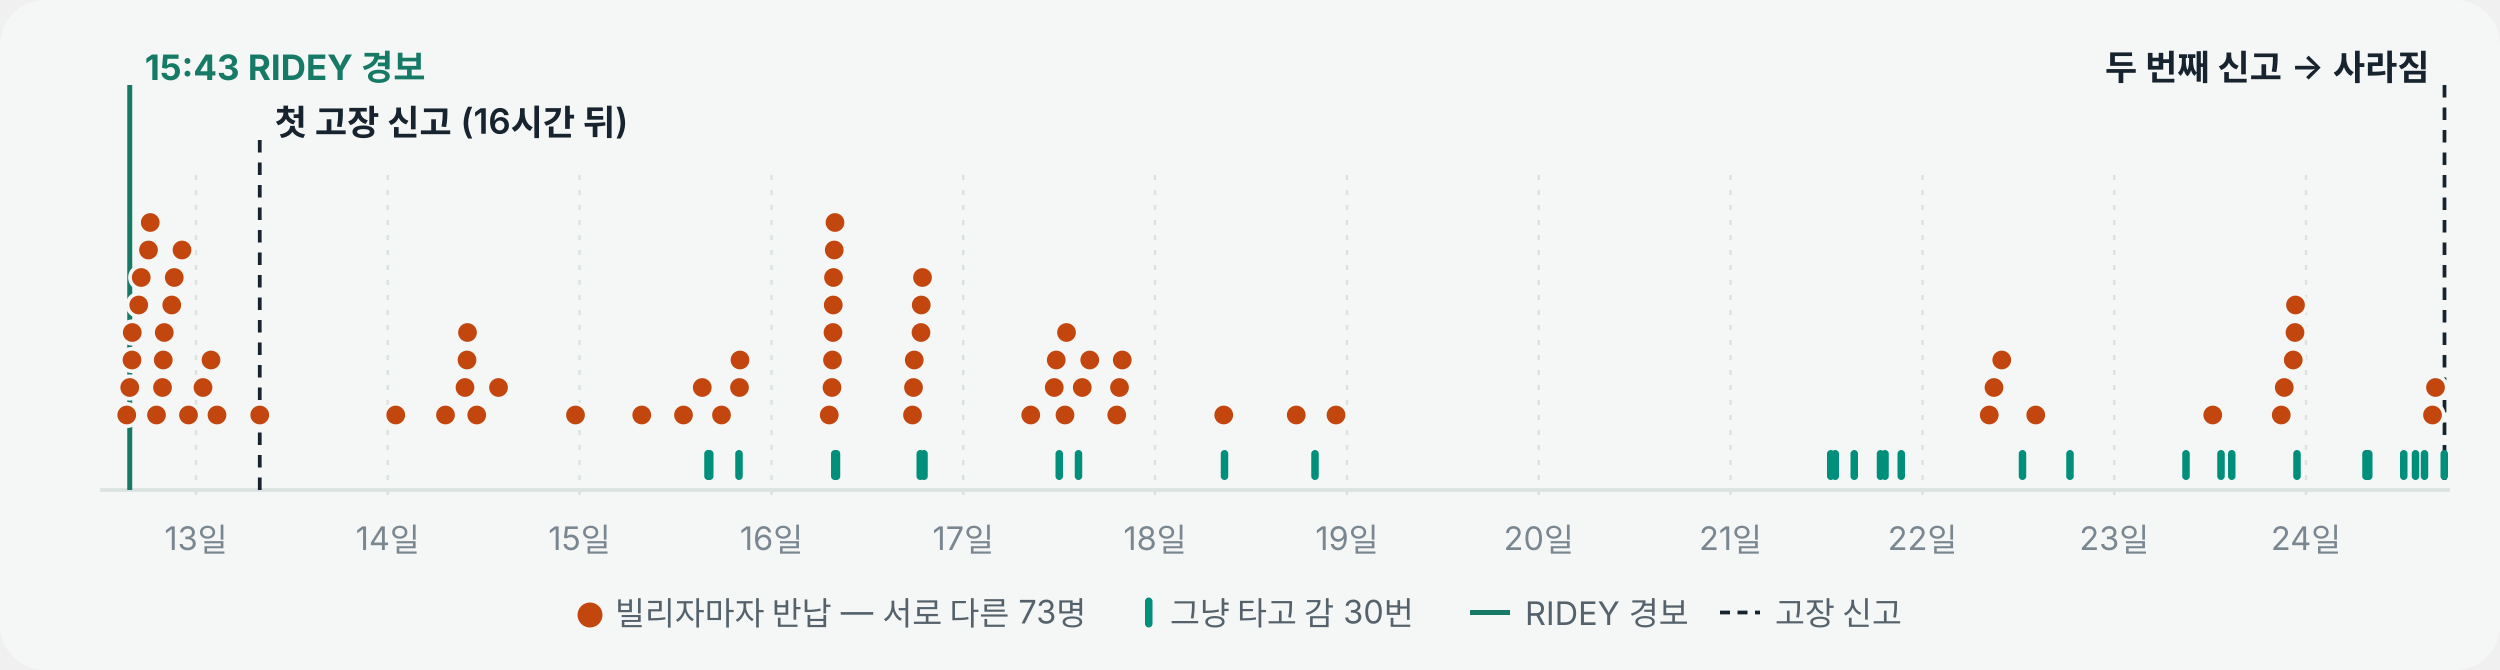
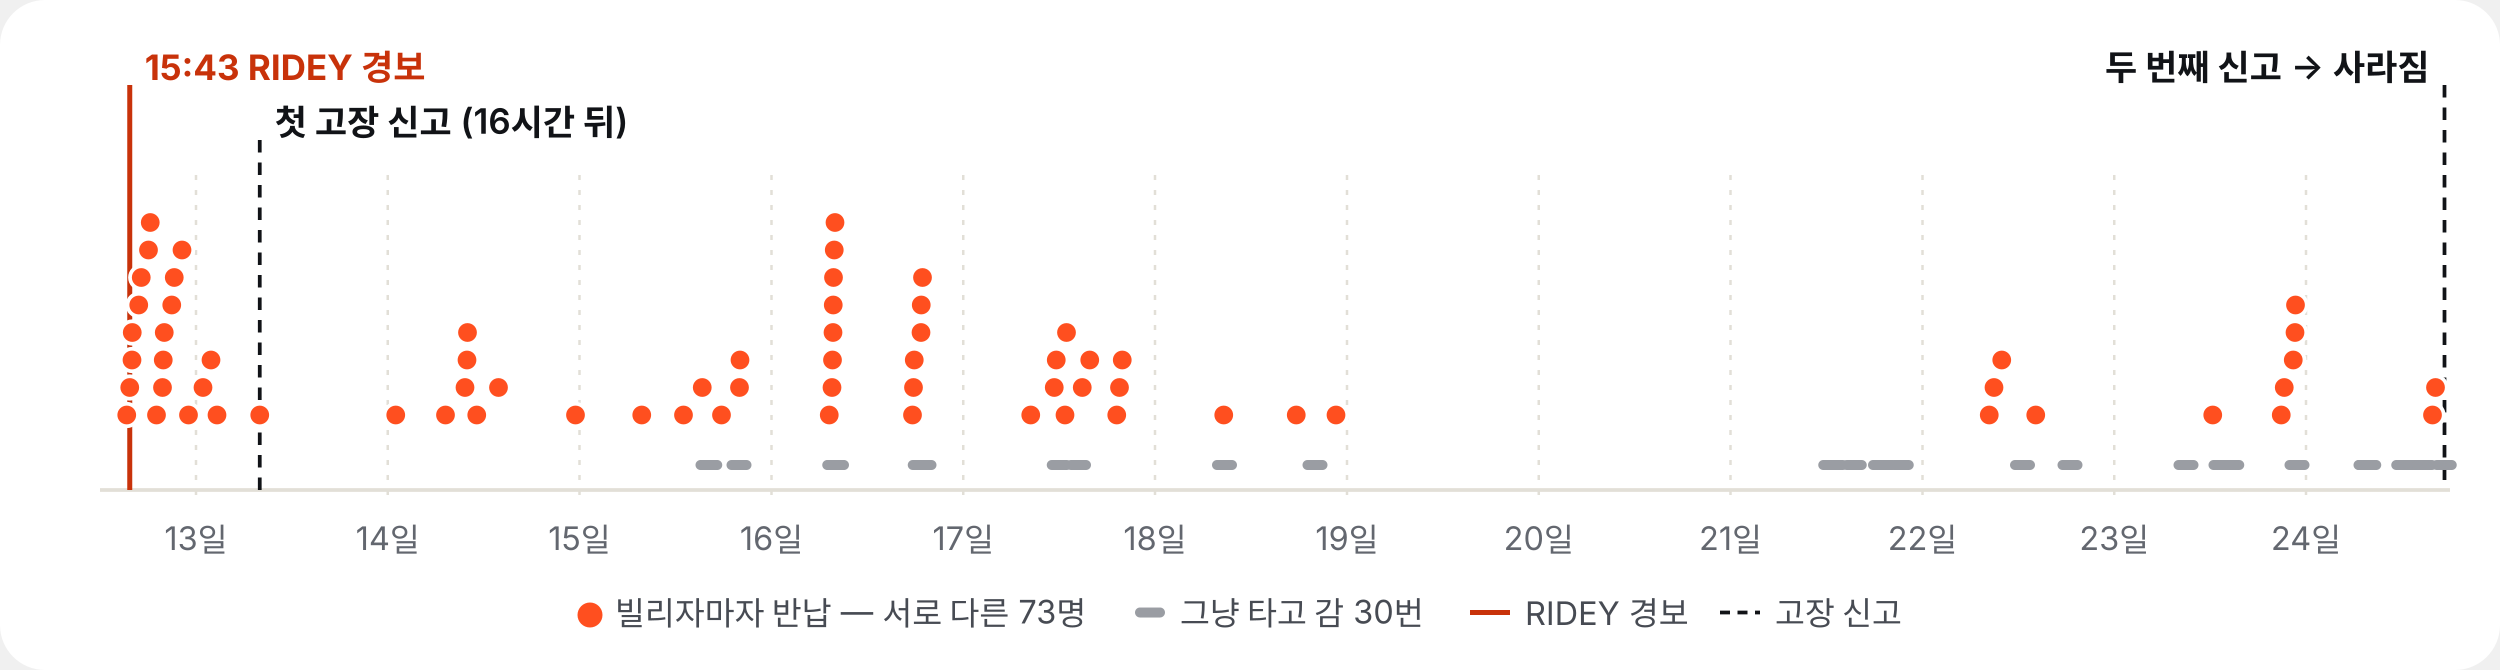
<svg xmlns="http://www.w3.org/2000/svg" viewBox="0 0 1000 268" font-family="-apple-system, 'Apple SD Gothic Neo', 'Noto Sans KR', 'Pretendard', sans-serif">
-   <rect width="1000" height="268" rx="18" fill="#F5F7F6" />
-   <line x1="40" y1="196" x2="980" y2="196" stroke="#dbe3e0" stroke-width="1.5" />
-   <line x1="78.4" y1="70" x2="78.4" y2="202" stroke="#dbe3e0" stroke-dasharray="2 4" />
-   <text x="78.4" y="220" text-anchor="middle" font-size="13" fill="#7a8690">13일</text>
-   <line x1="155.1" y1="70" x2="155.1" y2="202" stroke="#dbe3e0" stroke-dasharray="2 4" />
-   <text x="155.1" y="220" text-anchor="middle" font-size="13" fill="#7a8690">14일</text>
-   <line x1="231.8" y1="70" x2="231.8" y2="202" stroke="#dbe3e0" stroke-dasharray="2 4" />
-   <text x="231.8" y="220" text-anchor="middle" font-size="13" fill="#7a8690">15일</text>
-   <line x1="308.6" y1="70" x2="308.6" y2="202" stroke="#dbe3e0" stroke-dasharray="2 4" />
-   <text x="308.6" y="220" text-anchor="middle" font-size="13" fill="#7a8690">16일</text>
-   <line x1="385.3" y1="70" x2="385.3" y2="202" stroke="#dbe3e0" stroke-dasharray="2 4" />
-   <text x="385.3" y="220" text-anchor="middle" font-size="13" fill="#7a8690">17일</text>
-   <line x1="462.0" y1="70" x2="462.0" y2="202" stroke="#dbe3e0" stroke-dasharray="2 4" />
-   <text x="462.0" y="220" text-anchor="middle" font-size="13" fill="#7a8690">18일</text>
-   <line x1="538.8" y1="70" x2="538.8" y2="202" stroke="#dbe3e0" stroke-dasharray="2 4" />
-   <text x="538.8" y="220" text-anchor="middle" font-size="13" fill="#7a8690">19일</text>
-   <line x1="615.5" y1="70" x2="615.5" y2="202" stroke="#dbe3e0" stroke-dasharray="2 4" />
-   <text x="615.5" y="220" text-anchor="middle" font-size="13" fill="#7a8690">20일</text>
-   <line x1="692.2" y1="70" x2="692.2" y2="202" stroke="#dbe3e0" stroke-dasharray="2 4" />
-   <text x="692.2" y="220" text-anchor="middle" font-size="13" fill="#7a8690">21일</text>
-   <line x1="769.0" y1="70" x2="769.0" y2="202" stroke="#dbe3e0" stroke-dasharray="2 4" />
-   <text x="769.0" y="220" text-anchor="middle" font-size="13" fill="#7a8690">22일</text>
-   <line x1="845.7" y1="70" x2="845.7" y2="202" stroke="#dbe3e0" stroke-dasharray="2 4" />
-   <text x="845.7" y="220" text-anchor="middle" font-size="13" fill="#7a8690">23일</text>
-   <line x1="922.4" y1="70" x2="922.4" y2="202" stroke="#dbe3e0" stroke-dasharray="2 4" />
-   <text x="922.4" y="220" text-anchor="middle" font-size="13" fill="#7a8690">24일</text>
-   <line x1="51.9" y1="34" x2="51.9" y2="196" stroke="#167A66" stroke-width="2" />
-   <text x="57.9" y="32" text-anchor="start" font-size="14" font-weight="700" fill="#167A66">15:43 RIDEY 경보</text>
-   <line x1="103.9" y1="56" x2="103.9" y2="196" stroke="#17232E" stroke-width="1.5" stroke-dasharray="5 4" />
-   <text x="109.9" y="54" text-anchor="start" font-size="14" font-weight="600" fill="#17232E">첫 고장 신고 (16시간 뒤)</text>
-   <line x1="977.8" y1="34" x2="977.8" y2="196" stroke="#17232E" stroke-width="1.5" stroke-dasharray="5 4" />
-   <text x="971.8" y="32" text-anchor="end" font-size="14" font-weight="600" fill="#17232E">두 번째 신고 → 사라짐</text>
-   <rect x="281.7" y="180" width="3" height="12" rx="1.5" fill="#008f7a" />
-   <rect x="282.4" y="180" width="3" height="12" rx="1.5" fill="#008f7a" />
-   <rect x="294.1" y="180" width="3" height="12" rx="1.5" fill="#008f7a" />
-   <rect x="332.4" y="180" width="3" height="12" rx="1.5" fill="#008f7a" />
-   <rect x="333.1" y="180" width="3" height="12" rx="1.5" fill="#008f7a" />
-   <rect x="366.6" y="180" width="3" height="12" rx="1.5" fill="#008f7a" />
-   <rect x="368.1" y="180" width="3" height="12" rx="1.5" fill="#008f7a" />
-   <rect x="422.2" y="180" width="3" height="12" rx="1.5" fill="#008f7a" />
-   <rect x="429.9" y="180" width="3" height="12" rx="1.5" fill="#008f7a" />
-   <rect x="488.3" y="180" width="3" height="12" rx="1.5" fill="#008f7a" />
-   <rect x="524.5" y="180" width="3" height="12" rx="1.5" fill="#008f7a" />
-   <rect x="730.8" y="180" width="3" height="12" rx="1.5" fill="#008f7a" />
-   <rect x="732.6" y="180" width="3" height="12" rx="1.5" fill="#008f7a" />
-   <rect x="740.2" y="180" width="3" height="12" rx="1.5" fill="#008f7a" />
-   <rect x="750.7" y="180" width="3" height="12" rx="1.5" fill="#008f7a" />
-   <rect x="752.5" y="180" width="3" height="12" rx="1.5" fill="#008f7a" />
-   <rect x="759.0" y="180" width="3" height="12" rx="1.5" fill="#008f7a" />
-   <rect x="807.5" y="180" width="3" height="12" rx="1.5" fill="#008f7a" />
-   <rect x="826.5" y="180" width="3" height="12" rx="1.5" fill="#008f7a" />
-   <rect x="872.9" y="180" width="3" height="12" rx="1.5" fill="#008f7a" />
-   <rect x="886.9" y="180" width="3" height="12" rx="1.5" fill="#008f7a" />
-   <rect x="891.2" y="180" width="3" height="12" rx="1.5" fill="#008f7a" />
-   <rect x="917.3" y="180" width="3" height="12" rx="1.5" fill="#008f7a" />
-   <rect x="944.9" y="180" width="3" height="12" rx="1.5" fill="#008f7a" />
-   <rect x="945.3" y="180" width="3" height="12" rx="1.5" fill="#008f7a" />
-   <rect x="946.0" y="180" width="3" height="12" rx="1.5" fill="#008f7a" />
-   <rect x="960.0" y="180" width="3" height="12" rx="1.5" fill="#008f7a" />
-   <rect x="964.7" y="180" width="3" height="12" rx="1.5" fill="#008f7a" />
-   <rect x="968.3" y="180" width="3" height="12" rx="1.5" fill="#008f7a" />
-   <rect x="976.2" y="180" width="3" height="12" rx="1.5" fill="#008f7a" />
-   <circle cx="50.7" cy="166" r="4.5" fill="#c2460d" stroke="#F5F7F6" stroke-width="1.5" />
-   <circle cx="51.9" cy="155" r="4.5" fill="#c2460d" stroke="#F5F7F6" stroke-width="1.5" />
-   <circle cx="52.8" cy="144" r="4.5" fill="#c2460d" stroke="#F5F7F6" stroke-width="1.5" />
-   <circle cx="52.9" cy="133" r="4.5" fill="#c2460d" stroke="#F5F7F6" stroke-width="1.5" />
-   <circle cx="55.5" cy="122" r="4.5" fill="#c2460d" stroke="#F5F7F6" stroke-width="1.5" />
-   <circle cx="56.5" cy="111" r="4.5" fill="#c2460d" stroke="#F5F7F6" stroke-width="1.5" />
-   <circle cx="59.4" cy="100" r="4.5" fill="#c2460d" stroke="#F5F7F6" stroke-width="1.5" />
-   <circle cx="60.1" cy="89" r="4.5" fill="#c2460d" stroke="#F5F7F6" stroke-width="1.5" />
-   <circle cx="62.6" cy="166" r="4.5" fill="#c2460d" stroke="#F5F7F6" stroke-width="1.5" />
-   <circle cx="65.0" cy="155" r="4.5" fill="#c2460d" stroke="#F5F7F6" stroke-width="1.5" />
-   <circle cx="65.3" cy="144" r="4.5" fill="#c2460d" stroke="#F5F7F6" stroke-width="1.5" />
-   <circle cx="65.7" cy="133" r="4.5" fill="#c2460d" stroke="#F5F7F6" stroke-width="1.5" />
-   <circle cx="68.7" cy="122" r="4.5" fill="#c2460d" stroke="#F5F7F6" stroke-width="1.5" />
-   <circle cx="69.7" cy="111" r="4.5" fill="#c2460d" stroke="#F5F7F6" stroke-width="1.5" />
-   <circle cx="72.8" cy="100" r="4.5" fill="#c2460d" stroke="#F5F7F6" stroke-width="1.5" />
-   <circle cx="75.4" cy="166" r="4.5" fill="#c2460d" stroke="#F5F7F6" stroke-width="1.5" />
-   <circle cx="81.2" cy="155" r="4.5" fill="#c2460d" stroke="#F5F7F6" stroke-width="1.5" />
-   <circle cx="84.4" cy="144" r="4.5" fill="#c2460d" stroke="#F5F7F6" stroke-width="1.5" />
-   <circle cx="86.8" cy="166" r="4.5" fill="#c2460d" stroke="#F5F7F6" stroke-width="1.5" />
-   <circle cx="103.9" cy="166" r="4.5" fill="#c2460d" stroke="#F5F7F6" stroke-width="1.5" />
-   <circle cx="158.3" cy="166" r="4.5" fill="#c2460d" stroke="#F5F7F6" stroke-width="1.5" />
-   <circle cx="178.2" cy="166" r="4.5" fill="#c2460d" stroke="#F5F7F6" stroke-width="1.5" />
-   <circle cx="186.0" cy="155" r="4.5" fill="#c2460d" stroke="#F5F7F6" stroke-width="1.5" />
-   <circle cx="186.8" cy="144" r="4.5" fill="#c2460d" stroke="#F5F7F6" stroke-width="1.5" />
-   <circle cx="187.0" cy="133" r="4.5" fill="#c2460d" stroke="#F5F7F6" stroke-width="1.5" />
-   <circle cx="190.7" cy="166" r="4.5" fill="#c2460d" stroke="#F5F7F6" stroke-width="1.5" />
-   <circle cx="199.4" cy="155" r="4.5" fill="#c2460d" stroke="#F5F7F6" stroke-width="1.5" />
-   <circle cx="230.2" cy="166" r="4.5" fill="#c2460d" stroke="#F5F7F6" stroke-width="1.5" />
-   <circle cx="256.7" cy="166" r="4.5" fill="#c2460d" stroke="#F5F7F6" stroke-width="1.5" />
-   <circle cx="273.4" cy="166" r="4.5" fill="#c2460d" stroke="#F5F7F6" stroke-width="1.5" />
-   <circle cx="280.9" cy="155" r="4.5" fill="#c2460d" stroke="#F5F7F6" stroke-width="1.5" />
-   <circle cx="288.6" cy="166" r="4.5" fill="#c2460d" stroke="#F5F7F6" stroke-width="1.5" />
-   <circle cx="295.8" cy="155" r="4.5" fill="#c2460d" stroke="#F5F7F6" stroke-width="1.5" />
-   <circle cx="296.0" cy="144" r="4.5" fill="#c2460d" stroke="#F5F7F6" stroke-width="1.5" />
-   <circle cx="331.7" cy="166" r="4.5" fill="#c2460d" stroke="#F5F7F6" stroke-width="1.5" />
-   <circle cx="332.8" cy="155" r="4.5" fill="#c2460d" stroke="#F5F7F6" stroke-width="1.5" />
-   <circle cx="333.0" cy="144" r="4.5" fill="#c2460d" stroke="#F5F7F6" stroke-width="1.5" />
-   <circle cx="333.2" cy="133" r="4.5" fill="#c2460d" stroke="#F5F7F6" stroke-width="1.5" />
-   <circle cx="333.3" cy="122" r="4.5" fill="#c2460d" stroke="#F5F7F6" stroke-width="1.5" />
-   <circle cx="333.4" cy="111" r="4.5" fill="#c2460d" stroke="#F5F7F6" stroke-width="1.5" />
-   <circle cx="333.7" cy="100" r="4.5" fill="#c2460d" stroke="#F5F7F6" stroke-width="1.5" />
-   <circle cx="334.0" cy="89" r="4.5" fill="#c2460d" stroke="#F5F7F6" stroke-width="1.5" />
-   <circle cx="365.0" cy="166" r="4.5" fill="#c2460d" stroke="#F5F7F6" stroke-width="1.5" />
-   <circle cx="365.4" cy="155" r="4.5" fill="#c2460d" stroke="#F5F7F6" stroke-width="1.5" />
-   <circle cx="365.7" cy="144" r="4.5" fill="#c2460d" stroke="#F5F7F6" stroke-width="1.5" />
-   <circle cx="368.4" cy="133" r="4.5" fill="#c2460d" stroke="#F5F7F6" stroke-width="1.5" />
-   <circle cx="368.5" cy="122" r="4.5" fill="#c2460d" stroke="#F5F7F6" stroke-width="1.5" />
-   <circle cx="369.0" cy="111" r="4.5" fill="#c2460d" stroke="#F5F7F6" stroke-width="1.5" />
-   <circle cx="412.3" cy="166" r="4.5" fill="#c2460d" stroke="#F5F7F6" stroke-width="1.5" />
-   <circle cx="421.7" cy="155" r="4.5" fill="#c2460d" stroke="#F5F7F6" stroke-width="1.5" />
-   <circle cx="422.5" cy="144" r="4.5" fill="#c2460d" stroke="#F5F7F6" stroke-width="1.5" />
-   <circle cx="426.0" cy="166" r="4.5" fill="#c2460d" stroke="#F5F7F6" stroke-width="1.5" />
-   <circle cx="426.6" cy="133" r="4.5" fill="#c2460d" stroke="#F5F7F6" stroke-width="1.5" />
-   <circle cx="432.9" cy="155" r="4.5" fill="#c2460d" stroke="#F5F7F6" stroke-width="1.5" />
-   <circle cx="435.9" cy="144" r="4.5" fill="#c2460d" stroke="#F5F7F6" stroke-width="1.5" />
-   <circle cx="446.7" cy="166" r="4.5" fill="#c2460d" stroke="#F5F7F6" stroke-width="1.5" />
-   <circle cx="447.8" cy="155" r="4.5" fill="#c2460d" stroke="#F5F7F6" stroke-width="1.5" />
-   <circle cx="448.9" cy="144" r="4.5" fill="#c2460d" stroke="#F5F7F6" stroke-width="1.5" />
-   <circle cx="489.5" cy="166" r="4.5" fill="#c2460d" stroke="#F5F7F6" stroke-width="1.5" />
-   <circle cx="518.5" cy="166" r="4.5" fill="#c2460d" stroke="#F5F7F6" stroke-width="1.5" />
-   <circle cx="534.4" cy="166" r="4.5" fill="#c2460d" stroke="#F5F7F6" stroke-width="1.5" />
-   <circle cx="795.7" cy="166" r="4.5" fill="#c2460d" stroke="#F5F7F6" stroke-width="1.5" />
-   <circle cx="797.6" cy="155" r="4.5" fill="#c2460d" stroke="#F5F7F6" stroke-width="1.5" />
-   <circle cx="800.7" cy="144" r="4.5" fill="#c2460d" stroke="#F5F7F6" stroke-width="1.5" />
-   <circle cx="814.3" cy="166" r="4.5" fill="#c2460d" stroke="#F5F7F6" stroke-width="1.5" />
-   <circle cx="885.1" cy="166" r="4.5" fill="#c2460d" stroke="#F5F7F6" stroke-width="1.5" />
-   <circle cx="912.5" cy="166" r="4.5" fill="#c2460d" stroke="#F5F7F6" stroke-width="1.5" />
-   <circle cx="913.7" cy="155" r="4.5" fill="#c2460d" stroke="#F5F7F6" stroke-width="1.5" />
-   <circle cx="917.3" cy="144" r="4.5" fill="#c2460d" stroke="#F5F7F6" stroke-width="1.5" />
-   <circle cx="918.0" cy="133" r="4.5" fill="#c2460d" stroke="#F5F7F6" stroke-width="1.5" />
-   <circle cx="918.2" cy="122" r="4.5" fill="#c2460d" stroke="#F5F7F6" stroke-width="1.5" />
-   <circle cx="973.0" cy="166" r="4.5" fill="#c2460d" stroke="#F5F7F6" stroke-width="1.5" />
-   <circle cx="974.2" cy="155" r="4.5" fill="#c2460d" stroke="#F5F7F6" stroke-width="1.5" />
-   <circle cx="236" cy="246" r="5" fill="#c2460d" />
-   <text x="246" y="250" font-size="13" fill="#55626c">빌리자마자 반납 — 서로 다른 73명</text>
-   <rect x="458" y="239" width="3" height="12" rx="1.5" fill="#008f7a" />
-   <text x="468" y="250" font-size="13" fill="#55626c">그냥 타고 감 30번</text>
-   <line x1="588" y1="245" x2="604" y2="245" stroke="#167A66" stroke-width="2" />
-   <text x="610" y="250" font-size="13" fill="#55626c">RIDEY 경보</text>
-   <line x1="688" y1="245" x2="704" y2="245" stroke="#17232E" stroke-width="1.5" stroke-dasharray="4 3" />
-   <text x="710" y="250" font-size="13" fill="#55626c">고장 신고</text>
+   <rect width="1000" height="268" rx="18" fill="#FFFFFF" />
+   <line x1="40" y1="196" x2="980" y2="196" stroke="#E2DFD7" stroke-width="1.5" />
+   <line x1="78.4" y1="70" x2="78.4" y2="202" stroke="#E2DFD7" stroke-dasharray="2 4" />
+   <text x="78.4" y="220" text-anchor="middle" font-size="13" fill="#63676F">13일</text>
+   <line x1="155.1" y1="70" x2="155.1" y2="202" stroke="#E2DFD7" stroke-dasharray="2 4" />
+   <text x="155.1" y="220" text-anchor="middle" font-size="13" fill="#63676F">14일</text>
+   <line x1="231.8" y1="70" x2="231.8" y2="202" stroke="#E2DFD7" stroke-dasharray="2 4" />
+   <text x="231.8" y="220" text-anchor="middle" font-size="13" fill="#63676F">15일</text>
+   <line x1="308.6" y1="70" x2="308.6" y2="202" stroke="#E2DFD7" stroke-dasharray="2 4" />
+   <text x="308.6" y="220" text-anchor="middle" font-size="13" fill="#63676F">16일</text>
+   <line x1="385.3" y1="70" x2="385.3" y2="202" stroke="#E2DFD7" stroke-dasharray="2 4" />
+   <text x="385.3" y="220" text-anchor="middle" font-size="13" fill="#63676F">17일</text>
+   <line x1="462.0" y1="70" x2="462.0" y2="202" stroke="#E2DFD7" stroke-dasharray="2 4" />
+   <text x="462.0" y="220" text-anchor="middle" font-size="13" fill="#63676F">18일</text>
+   <line x1="538.8" y1="70" x2="538.8" y2="202" stroke="#E2DFD7" stroke-dasharray="2 4" />
+   <text x="538.8" y="220" text-anchor="middle" font-size="13" fill="#63676F">19일</text>
+   <line x1="615.5" y1="70" x2="615.5" y2="202" stroke="#E2DFD7" stroke-dasharray="2 4" />
+   <text x="615.5" y="220" text-anchor="middle" font-size="13" fill="#63676F">20일</text>
+   <line x1="692.2" y1="70" x2="692.2" y2="202" stroke="#E2DFD7" stroke-dasharray="2 4" />
+   <text x="692.2" y="220" text-anchor="middle" font-size="13" fill="#63676F">21일</text>
+   <line x1="769.0" y1="70" x2="769.0" y2="202" stroke="#E2DFD7" stroke-dasharray="2 4" />
+   <text x="769.0" y="220" text-anchor="middle" font-size="13" fill="#63676F">22일</text>
+   <line x1="845.7" y1="70" x2="845.7" y2="202" stroke="#E2DFD7" stroke-dasharray="2 4" />
+   <text x="845.7" y="220" text-anchor="middle" font-size="13" fill="#63676F">23일</text>
+   <line x1="922.4" y1="70" x2="922.4" y2="202" stroke="#E2DFD7" stroke-dasharray="2 4" />
+   <text x="922.4" y="220" text-anchor="middle" font-size="13" fill="#63676F">24일</text>
+   <line x1="51.9" y1="34" x2="51.9" y2="196" stroke="#C8320A" stroke-width="2" />
+   <text x="57.9" y="32" text-anchor="start" font-size="14" font-weight="700" fill="#C8320A">15:43 RIDEY 경보</text>
+   <line x1="103.9" y1="56" x2="103.9" y2="196" stroke="#111317" stroke-width="1.5" stroke-dasharray="5 4" />
+   <text x="109.9" y="54" text-anchor="start" font-size="14" font-weight="600" fill="#111317">첫 고장 신고 (16시간 뒤)</text>
+   <line x1="977.8" y1="34" x2="977.8" y2="196" stroke="#111317" stroke-width="1.5" stroke-dasharray="5 4" />
+   <text x="971.8" y="32" text-anchor="end" font-size="14" font-weight="600" fill="#111317">두 번째 신고 → 사라짐</text>
+   <rect x="278.2" y="184" width="10" height="4" rx="2" fill="#9A9DA3" />
+   <rect x="278.9" y="184" width="10" height="4" rx="2" fill="#9A9DA3" />
+   <rect x="290.6" y="184" width="10" height="4" rx="2" fill="#9A9DA3" />
+   <rect x="328.9" y="184" width="10" height="4" rx="2" fill="#9A9DA3" />
+   <rect x="329.6" y="184" width="10" height="4" rx="2" fill="#9A9DA3" />
+   <rect x="363.1" y="184" width="10" height="4" rx="2" fill="#9A9DA3" />
+   <rect x="364.6" y="184" width="10" height="4" rx="2" fill="#9A9DA3" />
+   <rect x="418.7" y="184" width="10" height="4" rx="2" fill="#9A9DA3" />
+   <rect x="426.4" y="184" width="10" height="4" rx="2" fill="#9A9DA3" />
+   <rect x="484.8" y="184" width="10" height="4" rx="2" fill="#9A9DA3" />
+   <rect x="521.0" y="184" width="10" height="4" rx="2" fill="#9A9DA3" />
+   <rect x="727.3" y="184" width="10" height="4" rx="2" fill="#9A9DA3" />
+   <rect x="729.1" y="184" width="10" height="4" rx="2" fill="#9A9DA3" />
+   <rect x="736.7" y="184" width="10" height="4" rx="2" fill="#9A9DA3" />
+   <rect x="747.2" y="184" width="10" height="4" rx="2" fill="#9A9DA3" />
+   <rect x="749.0" y="184" width="10" height="4" rx="2" fill="#9A9DA3" />
+   <rect x="755.5" y="184" width="10" height="4" rx="2" fill="#9A9DA3" />
+   <rect x="804.0" y="184" width="10" height="4" rx="2" fill="#9A9DA3" />
+   <rect x="823.0" y="184" width="10" height="4" rx="2" fill="#9A9DA3" />
+   <rect x="869.4" y="184" width="10" height="4" rx="2" fill="#9A9DA3" />
+   <rect x="883.4" y="184" width="10" height="4" rx="2" fill="#9A9DA3" />
+   <rect x="887.7" y="184" width="10" height="4" rx="2" fill="#9A9DA3" />
+   <rect x="913.8" y="184" width="10" height="4" rx="2" fill="#9A9DA3" />
+   <rect x="941.4" y="184" width="10" height="4" rx="2" fill="#9A9DA3" />
+   <rect x="941.8" y="184" width="10" height="4" rx="2" fill="#9A9DA3" />
+   <rect x="942.5" y="184" width="10" height="4" rx="2" fill="#9A9DA3" />
+   <rect x="956.5" y="184" width="10" height="4" rx="2" fill="#9A9DA3" />
+   <rect x="961.2" y="184" width="10" height="4" rx="2" fill="#9A9DA3" />
+   <rect x="964.8" y="184" width="10" height="4" rx="2" fill="#9A9DA3" />
+   <rect x="972.7" y="184" width="10" height="4" rx="2" fill="#9A9DA3" />
+   <circle cx="50.7" cy="166" r="4.5" fill="#FF4F1F" stroke="#FFFFFF" stroke-width="1.5" />
+   <circle cx="51.9" cy="155" r="4.5" fill="#FF4F1F" stroke="#FFFFFF" stroke-width="1.5" />
+   <circle cx="52.8" cy="144" r="4.5" fill="#FF4F1F" stroke="#FFFFFF" stroke-width="1.5" />
+   <circle cx="52.9" cy="133" r="4.5" fill="#FF4F1F" stroke="#FFFFFF" stroke-width="1.5" />
+   <circle cx="55.5" cy="122" r="4.5" fill="#FF4F1F" stroke="#FFFFFF" stroke-width="1.5" />
+   <circle cx="56.5" cy="111" r="4.5" fill="#FF4F1F" stroke="#FFFFFF" stroke-width="1.5" />
+   <circle cx="59.4" cy="100" r="4.5" fill="#FF4F1F" stroke="#FFFFFF" stroke-width="1.5" />
+   <circle cx="60.1" cy="89" r="4.5" fill="#FF4F1F" stroke="#FFFFFF" stroke-width="1.5" />
+   <circle cx="62.6" cy="166" r="4.5" fill="#FF4F1F" stroke="#FFFFFF" stroke-width="1.5" />
+   <circle cx="65.0" cy="155" r="4.5" fill="#FF4F1F" stroke="#FFFFFF" stroke-width="1.5" />
+   <circle cx="65.3" cy="144" r="4.5" fill="#FF4F1F" stroke="#FFFFFF" stroke-width="1.5" />
+   <circle cx="65.7" cy="133" r="4.5" fill="#FF4F1F" stroke="#FFFFFF" stroke-width="1.5" />
+   <circle cx="68.7" cy="122" r="4.5" fill="#FF4F1F" stroke="#FFFFFF" stroke-width="1.5" />
+   <circle cx="69.7" cy="111" r="4.5" fill="#FF4F1F" stroke="#FFFFFF" stroke-width="1.5" />
+   <circle cx="72.8" cy="100" r="4.5" fill="#FF4F1F" stroke="#FFFFFF" stroke-width="1.5" />
+   <circle cx="75.4" cy="166" r="4.5" fill="#FF4F1F" stroke="#FFFFFF" stroke-width="1.5" />
+   <circle cx="81.2" cy="155" r="4.5" fill="#FF4F1F" stroke="#FFFFFF" stroke-width="1.5" />
+   <circle cx="84.4" cy="144" r="4.5" fill="#FF4F1F" stroke="#FFFFFF" stroke-width="1.5" />
+   <circle cx="86.8" cy="166" r="4.5" fill="#FF4F1F" stroke="#FFFFFF" stroke-width="1.5" />
+   <circle cx="103.9" cy="166" r="4.5" fill="#FF4F1F" stroke="#FFFFFF" stroke-width="1.5" />
+   <circle cx="158.3" cy="166" r="4.5" fill="#FF4F1F" stroke="#FFFFFF" stroke-width="1.5" />
+   <circle cx="178.2" cy="166" r="4.5" fill="#FF4F1F" stroke="#FFFFFF" stroke-width="1.5" />
+   <circle cx="186.0" cy="155" r="4.5" fill="#FF4F1F" stroke="#FFFFFF" stroke-width="1.5" />
+   <circle cx="186.8" cy="144" r="4.5" fill="#FF4F1F" stroke="#FFFFFF" stroke-width="1.5" />
+   <circle cx="187.0" cy="133" r="4.5" fill="#FF4F1F" stroke="#FFFFFF" stroke-width="1.5" />
+   <circle cx="190.7" cy="166" r="4.5" fill="#FF4F1F" stroke="#FFFFFF" stroke-width="1.5" />
+   <circle cx="199.4" cy="155" r="4.5" fill="#FF4F1F" stroke="#FFFFFF" stroke-width="1.5" />
+   <circle cx="230.2" cy="166" r="4.5" fill="#FF4F1F" stroke="#FFFFFF" stroke-width="1.5" />
+   <circle cx="256.7" cy="166" r="4.5" fill="#FF4F1F" stroke="#FFFFFF" stroke-width="1.5" />
+   <circle cx="273.4" cy="166" r="4.5" fill="#FF4F1F" stroke="#FFFFFF" stroke-width="1.5" />
+   <circle cx="280.9" cy="155" r="4.5" fill="#FF4F1F" stroke="#FFFFFF" stroke-width="1.5" />
+   <circle cx="288.6" cy="166" r="4.5" fill="#FF4F1F" stroke="#FFFFFF" stroke-width="1.5" />
+   <circle cx="295.8" cy="155" r="4.5" fill="#FF4F1F" stroke="#FFFFFF" stroke-width="1.5" />
+   <circle cx="296.0" cy="144" r="4.5" fill="#FF4F1F" stroke="#FFFFFF" stroke-width="1.5" />
+   <circle cx="331.7" cy="166" r="4.5" fill="#FF4F1F" stroke="#FFFFFF" stroke-width="1.5" />
+   <circle cx="332.8" cy="155" r="4.5" fill="#FF4F1F" stroke="#FFFFFF" stroke-width="1.5" />
+   <circle cx="333.0" cy="144" r="4.5" fill="#FF4F1F" stroke="#FFFFFF" stroke-width="1.5" />
+   <circle cx="333.2" cy="133" r="4.5" fill="#FF4F1F" stroke="#FFFFFF" stroke-width="1.5" />
+   <circle cx="333.3" cy="122" r="4.5" fill="#FF4F1F" stroke="#FFFFFF" stroke-width="1.5" />
+   <circle cx="333.4" cy="111" r="4.5" fill="#FF4F1F" stroke="#FFFFFF" stroke-width="1.5" />
+   <circle cx="333.7" cy="100" r="4.5" fill="#FF4F1F" stroke="#FFFFFF" stroke-width="1.5" />
+   <circle cx="334.0" cy="89" r="4.5" fill="#FF4F1F" stroke="#FFFFFF" stroke-width="1.5" />
+   <circle cx="365.0" cy="166" r="4.5" fill="#FF4F1F" stroke="#FFFFFF" stroke-width="1.5" />
+   <circle cx="365.4" cy="155" r="4.5" fill="#FF4F1F" stroke="#FFFFFF" stroke-width="1.5" />
+   <circle cx="365.7" cy="144" r="4.5" fill="#FF4F1F" stroke="#FFFFFF" stroke-width="1.5" />
+   <circle cx="368.4" cy="133" r="4.5" fill="#FF4F1F" stroke="#FFFFFF" stroke-width="1.5" />
+   <circle cx="368.5" cy="122" r="4.5" fill="#FF4F1F" stroke="#FFFFFF" stroke-width="1.5" />
+   <circle cx="369.0" cy="111" r="4.5" fill="#FF4F1F" stroke="#FFFFFF" stroke-width="1.5" />
+   <circle cx="412.3" cy="166" r="4.5" fill="#FF4F1F" stroke="#FFFFFF" stroke-width="1.5" />
+   <circle cx="421.7" cy="155" r="4.5" fill="#FF4F1F" stroke="#FFFFFF" stroke-width="1.5" />
+   <circle cx="422.5" cy="144" r="4.5" fill="#FF4F1F" stroke="#FFFFFF" stroke-width="1.5" />
+   <circle cx="426.0" cy="166" r="4.5" fill="#FF4F1F" stroke="#FFFFFF" stroke-width="1.5" />
+   <circle cx="426.6" cy="133" r="4.5" fill="#FF4F1F" stroke="#FFFFFF" stroke-width="1.5" />
+   <circle cx="432.9" cy="155" r="4.5" fill="#FF4F1F" stroke="#FFFFFF" stroke-width="1.5" />
+   <circle cx="435.9" cy="144" r="4.5" fill="#FF4F1F" stroke="#FFFFFF" stroke-width="1.5" />
+   <circle cx="446.7" cy="166" r="4.5" fill="#FF4F1F" stroke="#FFFFFF" stroke-width="1.5" />
+   <circle cx="447.8" cy="155" r="4.5" fill="#FF4F1F" stroke="#FFFFFF" stroke-width="1.5" />
+   <circle cx="448.9" cy="144" r="4.5" fill="#FF4F1F" stroke="#FFFFFF" stroke-width="1.5" />
+   <circle cx="489.5" cy="166" r="4.5" fill="#FF4F1F" stroke="#FFFFFF" stroke-width="1.5" />
+   <circle cx="518.5" cy="166" r="4.5" fill="#FF4F1F" stroke="#FFFFFF" stroke-width="1.5" />
+   <circle cx="534.4" cy="166" r="4.5" fill="#FF4F1F" stroke="#FFFFFF" stroke-width="1.5" />
+   <circle cx="795.7" cy="166" r="4.5" fill="#FF4F1F" stroke="#FFFFFF" stroke-width="1.5" />
+   <circle cx="797.6" cy="155" r="4.5" fill="#FF4F1F" stroke="#FFFFFF" stroke-width="1.5" />
+   <circle cx="800.7" cy="144" r="4.5" fill="#FF4F1F" stroke="#FFFFFF" stroke-width="1.5" />
+   <circle cx="814.3" cy="166" r="4.5" fill="#FF4F1F" stroke="#FFFFFF" stroke-width="1.5" />
+   <circle cx="885.1" cy="166" r="4.5" fill="#FF4F1F" stroke="#FFFFFF" stroke-width="1.5" />
+   <circle cx="912.5" cy="166" r="4.5" fill="#FF4F1F" stroke="#FFFFFF" stroke-width="1.5" />
+   <circle cx="913.7" cy="155" r="4.5" fill="#FF4F1F" stroke="#FFFFFF" stroke-width="1.5" />
+   <circle cx="917.3" cy="144" r="4.5" fill="#FF4F1F" stroke="#FFFFFF" stroke-width="1.5" />
+   <circle cx="918.0" cy="133" r="4.5" fill="#FF4F1F" stroke="#FFFFFF" stroke-width="1.5" />
+   <circle cx="918.2" cy="122" r="4.5" fill="#FF4F1F" stroke="#FFFFFF" stroke-width="1.5" />
+   <circle cx="973.0" cy="166" r="4.5" fill="#FF4F1F" stroke="#FFFFFF" stroke-width="1.5" />
+   <circle cx="974.2" cy="155" r="4.5" fill="#FF4F1F" stroke="#FFFFFF" stroke-width="1.5" />
+   <circle cx="236" cy="246" r="5" fill="#FF4F1F" />
+   <text x="246" y="250" font-size="13" fill="#474B53">빌리자마자 반납 — 서로 다른 73명</text>
+   <rect x="454" y="243" width="12" height="4" rx="2" fill="#9A9DA3" />
+   <text x="472" y="250" font-size="13" fill="#474B53">그냥 타고 감 30번</text>
+   <line x1="588" y1="245" x2="604" y2="245" stroke="#C8320A" stroke-width="2" />
+   <text x="610" y="250" font-size="13" fill="#474B53">RIDEY 경보</text>
+   <line x1="688" y1="245" x2="704" y2="245" stroke="#111317" stroke-width="1.5" stroke-dasharray="4 3" />
+   <text x="710" y="250" font-size="13" fill="#474B53">고장 신고</text>
</svg>
